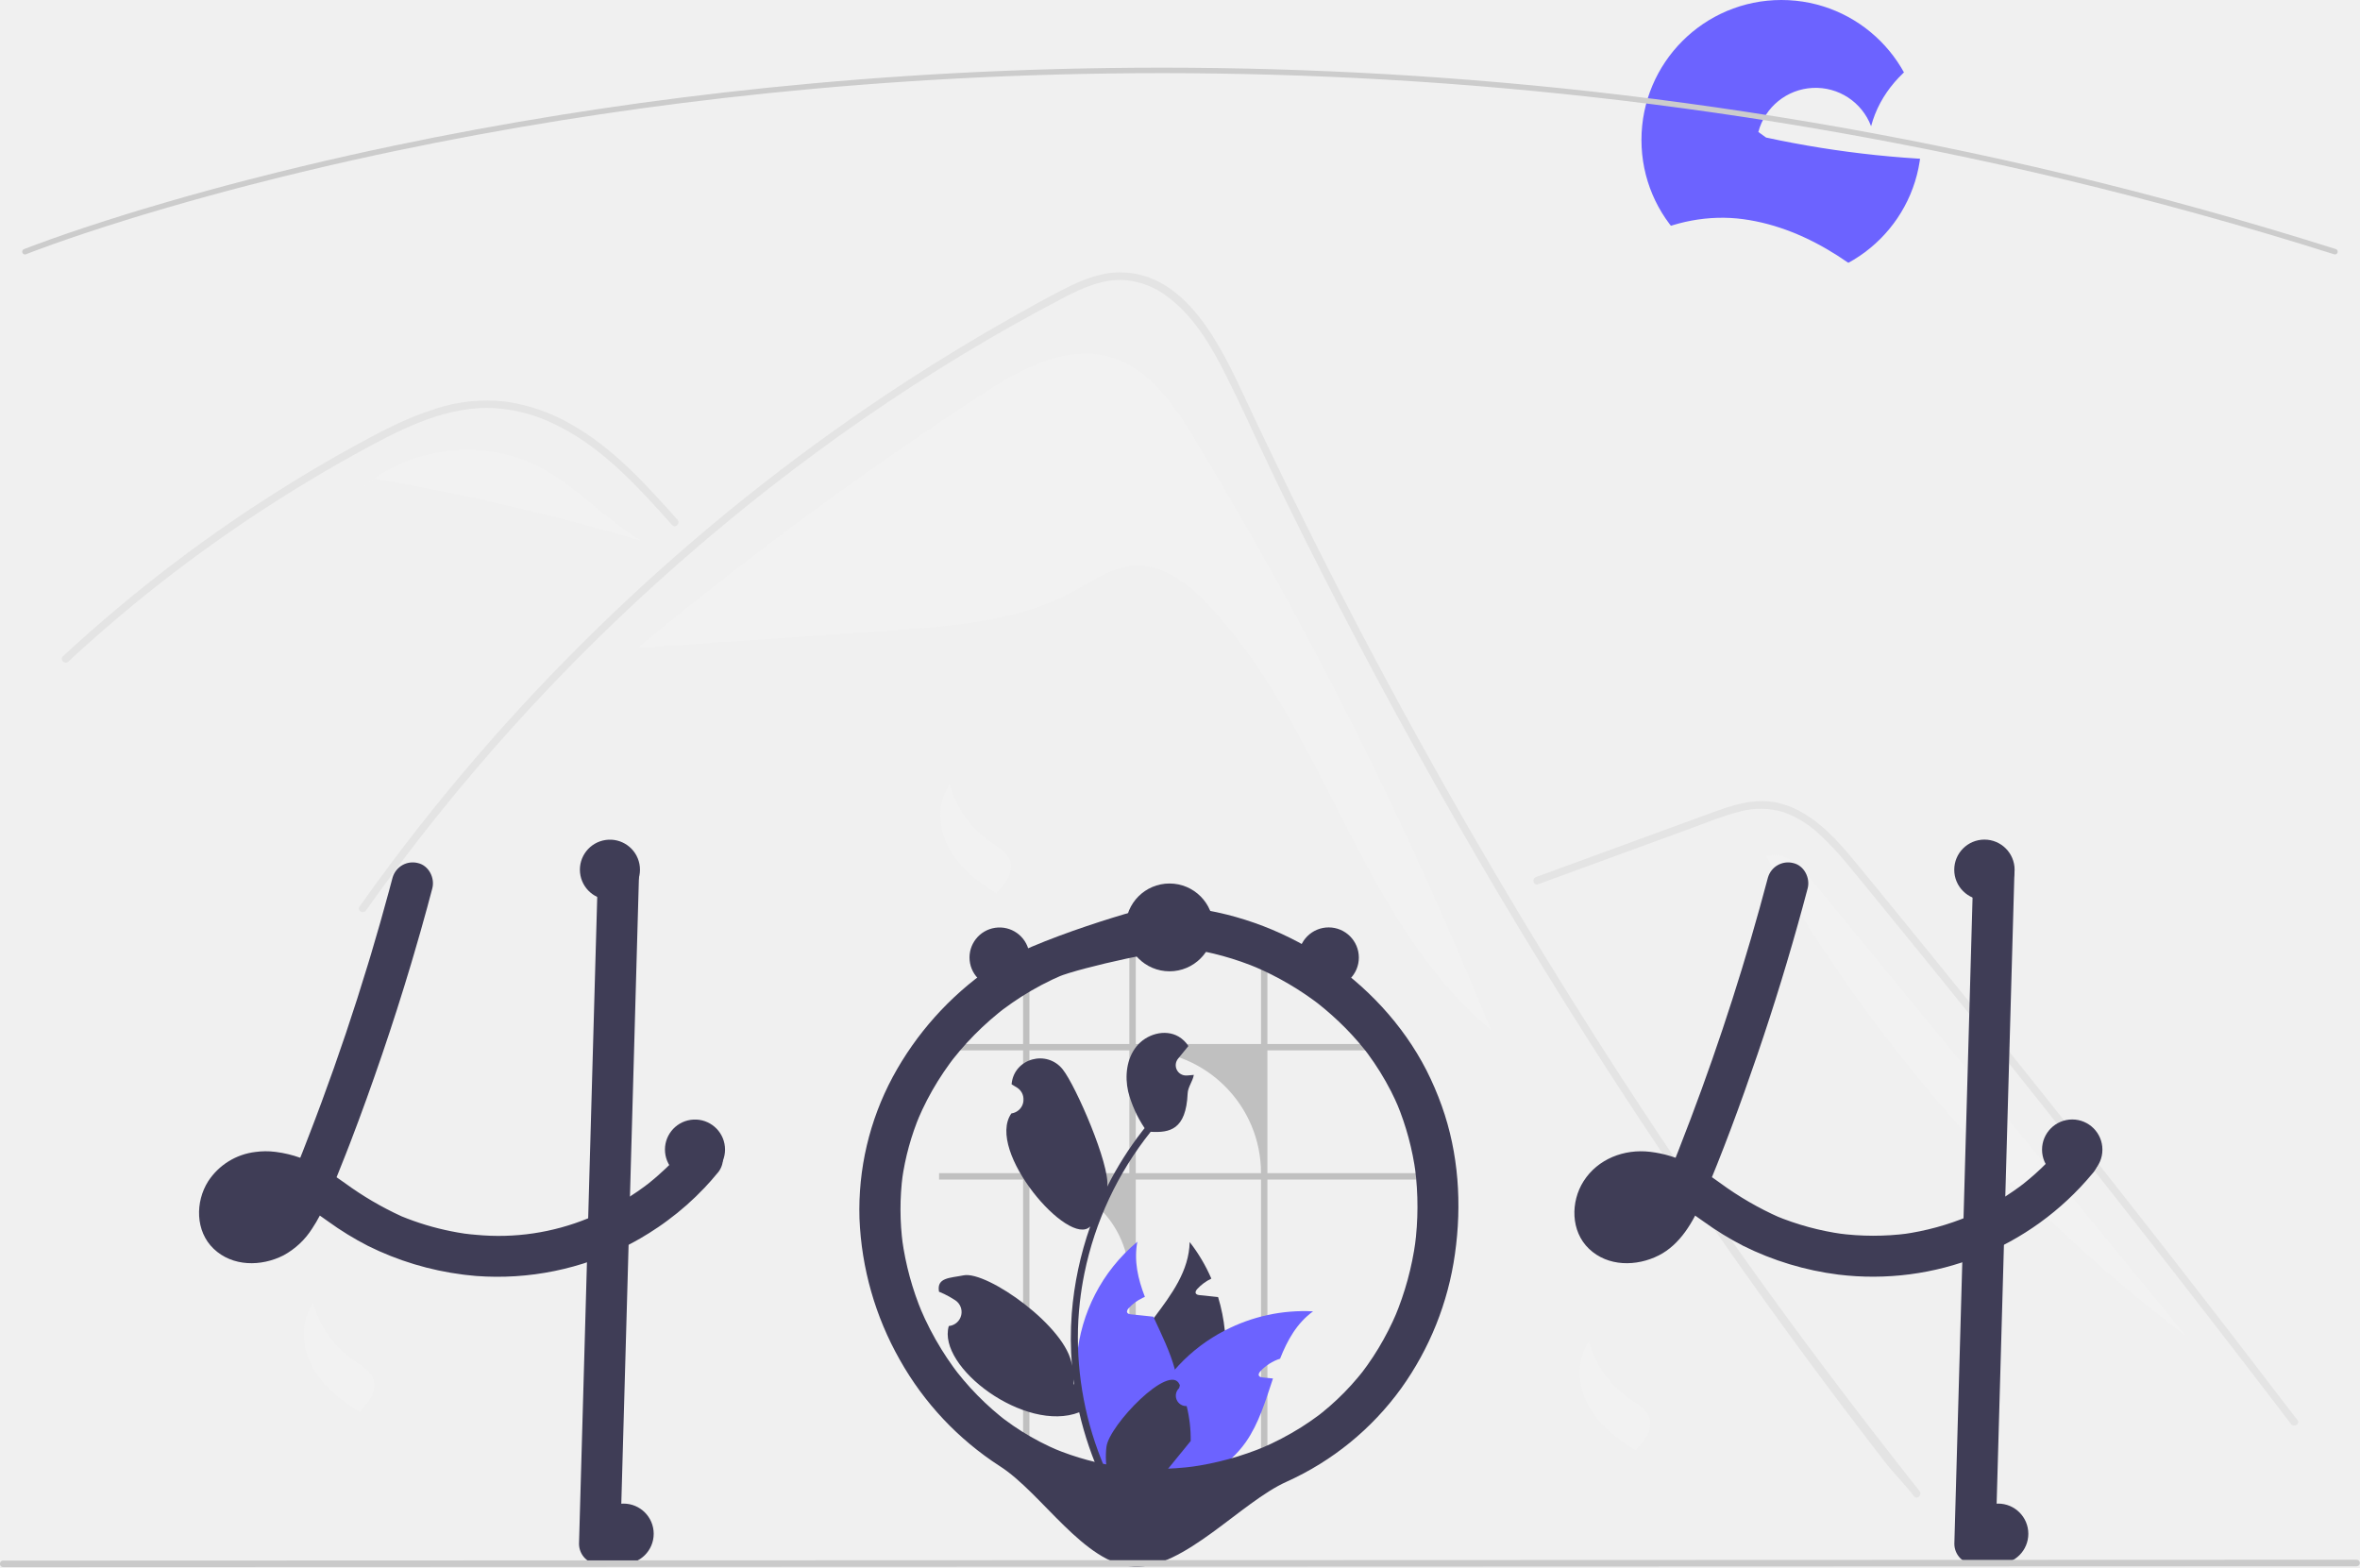
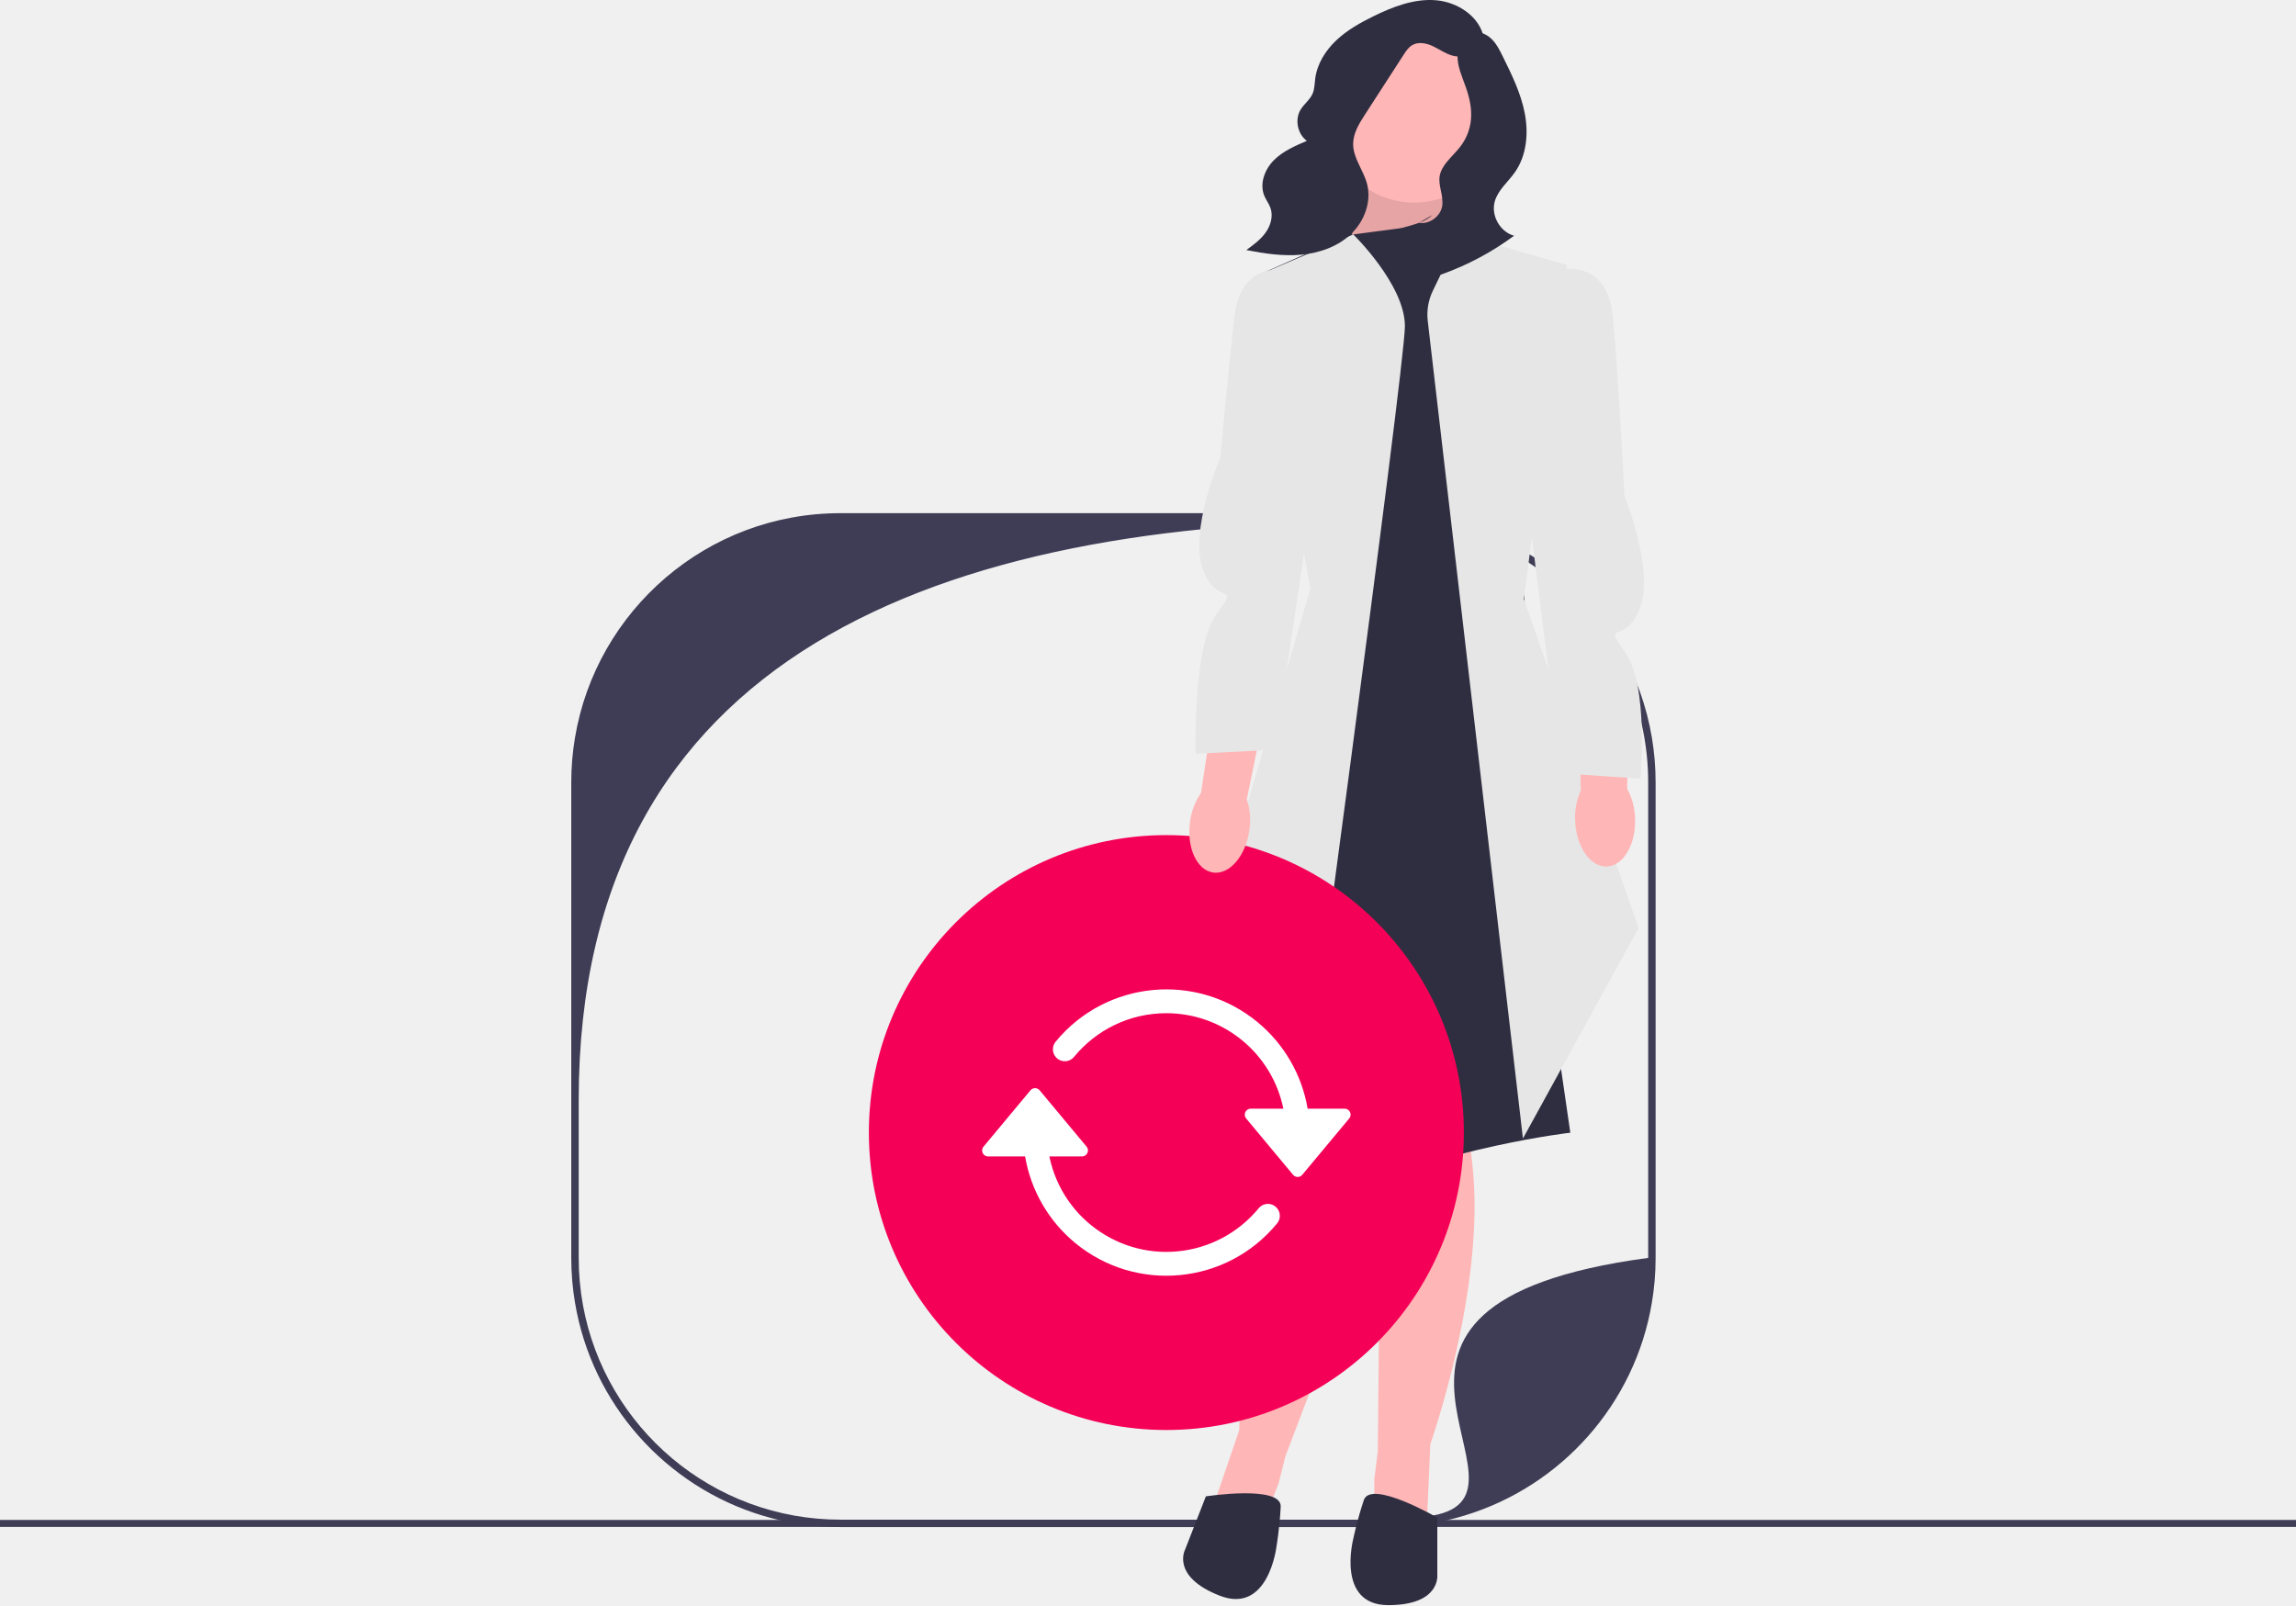
- <svg xmlns="http://www.w3.org/2000/svg" data-name="Layer 1" width="860.131" height="571.148" viewBox="0 0 860.131 571.148">
-   <path d="M605.67,324.953c-7.669-12.684-16.757-26.228-30.99-30.37-16.482-4.796-33.413,4.732-47.775,14.135a1392.157,1392.157,0,0,0-123.893,91.283l.043.492q46.226-3.188,92.451-6.376c22.265-1.535,45.296-3.283,64.972-13.816,7.467-3.997,14.745-9.336,23.206-9.708,10.512-.462,19.677,6.879,26.88,14.549,42.607,45.371,54.937,114.754,102.738,154.616A1516.995,1516.995,0,0,0,605.67,324.953Z" transform="translate(-169.9343 -164.426)" fill="#f2f2f2" />
-   <path d="M867.571,709.781c-4.712-5.95-6.637-7.343-11.285-13.348q-56.764-73.416-106.708-151.792-33.924-53.23-64.483-108.504-14.549-26.278-28.3-52.969-10.67-20.695-20.865-41.638c-1.944-3.988-3.832-7.994-5.711-12.009-4.428-9.442-8.773-18.93-13.439-28.244-5.317-10.616-11.789-21.745-21.553-28.877a29.405,29.405,0,0,0-15.319-5.895c-7.948-.513-15.282,2.769-22.176,6.353-50.439,26.301-97.659,59.276-140.37,96.798A730.778,730.778,0,0,0,303.322,496.247c-1.008,1.439-3.392.064-2.374-1.384q6.009-8.498,12.257-16.813A734.817,734.817,0,0,1,500.805,303.064q18.248-11.826,37.183-22.542c6.362-3.603,12.752-7.16,19.251-10.497,6.371-3.273,13.137-6.215,20.416-6.325,24.77-.385,37.595,27.667,46.405,46.542q4.153,8.911,8.406,17.766,16.075,33.621,33.387,66.628,10.685,20.379,21.837,40.52,34.707,62.718,73.779,122.897c34.506,53.143,68.737,100.089,108.046,149.785C870.596,709.213,868.662,711.175,867.571,709.781Z" transform="translate(-169.9343 -164.426)" fill="#e4e4e4" />
-   <path d="M414.916,355.804c-1.439-1.604-2.869-3.209-4.318-4.813-11.422-12.633-23.679-25.118-39.364-32.361a57.11,57.11,0,0,0-23.927-5.546c-8.562.028-16.932,2.273-24.843,5.418-3.74,1.494-7.398,3.19-11.001,4.996-4.116,2.072-8.159,4.281-12.183,6.509q-11.331,6.27-22.368,13.091-21.961,13.572-42.546,29.216-10.671,8.113-20.902,16.758-9.516,8.031-18.646,16.492c-1.302,1.201-3.245-.743-1.944-1.943,1.604-1.494,3.227-2.979,4.85-4.446q6.875-6.215,13.971-12.193,12.939-10.918,26.549-20.993,21.163-15.676,43.783-29.225,11.304-6.765,22.918-12.963c2.338-1.247,4.703-2.466,7.096-3.621a113.116,113.116,0,0,1,16.868-6.866,60.006,60.006,0,0,1,25.476-2.503,66.327,66.327,0,0,1,23.505,8.131c15.401,8.608,27.346,21.919,38.97,34.909C418.033,355.171,416.099,357.124,414.916,355.804Z" transform="translate(-169.9343 -164.426)" fill="#e4e4e4" />
-   <path d="M730.477,486.711l36.905-13.498,18.323-6.702c5.968-2.183,11.921-4.667,18.09-6.23a28.539,28.539,0,0,1,16.374.209,37.738,37.738,0,0,1,12.771,7.917,103.64,103.64,0,0,1,10.475,11.186c3.989,4.794,7.92,9.639,11.868,14.467q24.441,29.891,48.563,60.041,24.121,30.15,47.92,60.556,23.857,30.48,47.385,61.216,2.882,3.765,5.76,7.534c1.06,1.388,3.449.02,2.375-1.388Q983.582,650.974,959.549,620.184q-24.092-30.864-48.516-61.466-24.424-30.601-49.179-60.937-6.167-7.558-12.354-15.099c-3.48-4.241-6.92-8.527-10.736-12.474-7.005-7.245-15.758-13.648-26.234-13.822-6.16-.102-12.121,1.852-17.844,3.923-6.17,2.232-12.325,4.506-18.486,6.759l-37.163,13.592-9.291,3.398c-1.649.603-.937,3.262.731,2.652Z" transform="translate(-169.9343 -164.426)" fill="#e4e4e4" />
-   <path d="M366.377,334.526c-18.754-9.639-42.771-7.751-60.005,4.291a855.847,855.847,0,0,1,97.371,22.726C390.46,353.759,380.07,341.563,366.377,334.526Z" transform="translate(-169.9343 -164.426)" fill="#f2f2f2" />
-   <path d="M306.188,338.784l-3.61,2.935c1.221-1.027,2.491-1.99,3.795-2.901C306.311,338.807,306.249,338.795,306.188,338.784Z" transform="translate(-169.9343 -164.426)" fill="#f2f2f2" />
-   <path d="M831.549,486.846c-3.633-4.422-7.56-9.052-12.994-10.848l-5.073.2A575.436,575.436,0,0,0,966.749,651.418Q899.149,569.132,831.549,486.846Z" transform="translate(-169.9343 -164.426)" fill="#f2f2f2" />
-   <path d="M516.084,450.367A37.481,37.481,0,0,0,531.015,471.325c2.82,1.92,6.157,3.762,7.122,7.035a8.379,8.379,0,0,1-.874,6.15,24.884,24.884,0,0,1-3.861,5.041l-.137.512c-6.998-4.147-13.656-9.393-17.522-16.551s-4.406-16.539.341-23.145" transform="translate(-169.9343 -164.426)" fill="#f2f2f2" />
-   <path d="M749.084,653.367A37.481,37.481,0,0,0,764.015,674.325c2.82,1.92,6.157,3.762,7.122,7.035a8.379,8.379,0,0,1-.874,6.15,24.884,24.884,0,0,1-3.861,5.041l-.137.512c-6.998-4.147-13.656-9.393-17.522-16.551s-4.406-16.539.341-23.145" transform="translate(-169.9343 -164.426)" fill="#f2f2f2" />
-   <path d="M284.084,639.367A37.481,37.481,0,0,0,299.015,660.325c2.82,1.92,6.157,3.762,7.122,7.035a8.379,8.379,0,0,1-.874,6.15,24.884,24.884,0,0,1-3.861,5.041l-.137.512c-6.998-4.147-13.656-9.393-17.522-16.551s-4.406-16.539.341-23.145" transform="translate(-169.9343 -164.426)" fill="#f2f2f2" />
-   <circle cx="649.249" cy="51" r="51" fill="#6c63ff" />
-   <path d="M911.219,176.296c-24.717-3.341-52.935,10.019-59.341,34.124a21.597,21.597,0,0,0-41.094,2.109l2.83,2.027a372.275,372.275,0,0,0,160.659-.726C957.079,195.76,935.935,179.637,911.219,176.296Z" transform="translate(-169.9343 -164.426)" fill="#f0f0f0" />
-   <path d="M805.219,244.296c-24.717-3.341-52.935,10.019-59.341,34.124a21.597,21.597,0,0,0-41.094,2.109l2.83,2.027a372.275,372.275,0,0,0,160.659-.726C851.079,263.76,829.935,247.637,805.219,244.296Z" transform="translate(-169.9343 -164.426)" fill="#f0f0f0" />
-   <path d="M1020.946,257.154a.982.982,0,0,1-.302-.047C756.237,173.489,523.199,184.424,374.264,208.321c-20.269,3.251-40.591,7.006-60.404,11.161-5.058,1.06-10.306,2.195-15.597,3.378-6.319,1.407-12.554,2.856-18.532,4.306q-3.873.917-7.595,1.849c-3.758.928-7.572,1.895-11.66,2.957-4.568,1.178-9.209,2.413-13.797,3.672a.442.442,0,0,1-.051.015l0.0.001c-5.183,1.415-10.338,2.871-15.323,4.325-2.698.779-5.304,1.548-7.799,2.307-.279.077-.526.151-.776.228l-.536.163c-.311.095-.617.188-.924.275l-.02.006 0.0.001-.812.252c-.968.293-1.912.579-2.841.864-24.545,7.566-38.038,12.949-38.171,13.002a1,1,0,1,1-.744-1.856c.134-.053,13.693-5.463,38.328-13.058.932-.286,1.879-.572,2.85-.866l.754-.234c.026-.01.052-.018.078-.025.305-.087.61-.18.919-.273l.537-.163c.268-.081.531-.161.801-.235,2.479-.754,5.093-1.524,7.798-2.307,4.987-1.455,10.147-2.911,15.334-4.328.016-.006.033-.01.049-.015v-.001c4.604-1.263,9.263-2.503,13.845-3.685,4.094-1.063,7.915-2.032,11.68-2.962q3.738-.93,7.609-1.853c5.985-1.451,12.233-2.902,18.563-4.312,5.299-1.184,10.556-2.322,15.622-3.383,19.843-4.162,40.198-7.923,60.497-11.179C523.096,182.415,756.467,171.463,1021.246,255.201a1.0 1,0,0,1-.301,1.953Z" transform="translate(-169.9343 -164.426)" fill="#ccc" />
-   <path d="M432.923,584.266a6.729,6.729,0,0,0-1.7-2.67,6.43,6.43,0,0,0-.92-.71c-2.61-1.74-6.51-2.13-8.99,0a5.81,5.81,0,0,0-.69.71q-1.11,1.365-2.28,2.67c-1.28,1.46-2.59,2.87-3.96,4.24-.39.38-.78.77-1.18,1.15-.23.23-.46.45-.69.67-.88.84-1.78,1.65-2.69,2.45-.48.43-.96.85-1.45,1.26-.73.61-1.46,1.22-2.2,1.81-.07.05-.14.1-.21.16-.02.01-.03.03-.05.04-.01,0-.02,0-.03.02a.179.179,0,0,0-.07.05c-.22.15-.37.25-.48.34.04-.02.08-.05.12-.07-.18.14-.37.28-.55.42-1.75,1.29-3.54,2.53-5.37,3.69a99.21,99.21,0,0,1-14.22,7.55c-.33.13-.67.27-1.01.4a85.97,85.97,0,0,1-40.85,6.02q-2.13-.165-4.26-.45c-1.64-.24-3.27-.53-4.89-.86a97.932,97.932,0,0,1-18.02-5.44,118.652,118.652,0,0,1-20.66-12.12c-1-.71-2.01-1.42-3.02-2.11,1.15-2.82,2.28-5.64,3.38-8.48.55-1.37,1.08-2.74,1.6-4.12,4.09-10.63,7.93-21.36,11.61-32.13q5.58-16.365,10.53-32.92.51-1.68.99-3.36,2.595-8.745,4.98-17.53c.15-.57.31-1.13.45-1.7q.69-2.52,1.35-5.04c1-3.79-1.26-8.32-5.24-9.23a7.634,7.634,0,0,0-9.22,5.24c-.43,1.62-.86,3.23-1.3,4.85q-3.165,11.745-6.66,23.41-.51,1.68-1.02,3.36-7.71,25.41-16.93,50.31-1.11,3.015-2.25,6.01c-.37.98-.74,1.96-1.12,2.94-.73,1.93-1.48,3.86-2.23,5.79-.43,1.13-.87,2.26-1.31,3.38-.29.71-.57,1.42-.85,2.12a41.809,41.809,0,0,0-8.81-2.12l-.48-.06a27.397,27.397,0,0,0-7.01.06,23.914,23.914,0,0,0-17.24,10.66c-4.77,7.51-4.71,18.25,1.98,24.63,6.89,6.57,17.32,6.52,25.43,2.41a28.351,28.351,0,0,0,10.52-9.86,50.569,50.569,0,0,0,2.74-4.65c.21.14.42.28.63.43.8.56,1.6,1.13,2.39,1.69a111.738,111.738,0,0,0,14.51,8.91,108.359,108.359,0,0,0,34.62,10.47c.27.03.53.07.8.1,1.33.17,2.67.3,4.01.41a103.782,103.782,0,0,0,55.58-11.36q2.175-1.125,4.31-2.36,3.315-1.92,6.48-4.08c1.15-.78,2.27-1.57,3.38-2.4a101.042,101.042,0,0,0,13.51-11.95q2.355-2.475,4.51-5.11a8.061,8.061,0,0,0,2.2-5.3A7.564,7.564,0,0,0,432.923,584.266Zm-165.59,23.82c.21-.15.42-.31.62-.47C267.893,607.766,267.603,607.936,267.333,608.086Zm3.21-3.23c-.23.26-.44.52-.67.78a23.366,23.366,0,0,1-2.25,2.2c-.11.1-.23.2-.35.29a.01.01,0,0,0-.01.01,3.804,3.804,0,0,0-.42.22q-.645.39-1.32.72a17.005,17.005,0,0,1-2.71.75,16.799,16.799,0,0,1-2.13.02h-.02a14.823,14.823,0,0,1-1.45-.4c-.24-.12-.47-.26-.7-.4-.09-.08-.17-.16-.22-.21a2.44,2.44,0,0,1-.27-.29.01.01,0,0,0-.01-.01c-.11-.2-.23-.4-.34-.6a.031.031,0,0,1-.01-.02c-.08-.25-.15-.51-.21-.77a12.511,12.511,0,0,1,.01-1.37,13.467,13.467,0,0,1,.54-1.88,11.068,11.068,0,0,1,.69-1.26c.02-.04.12-.2.23-.38.01-.01.01-.01.01-.02.15-.17.3-.35.46-.51.27-.3.56-.56.85-.83a18.022,18.022,0,0,1,1.75-1.01,19.481,19.481,0,0,1,2.93-.79,24.989,24.989,0,0,1,4.41.04,30.301,30.301,0,0,1,4.1,1.01,36.945,36.945,0,0,1-2.77,4.54C270.623,604.746,270.583,604.806,270.543,604.856Zm-11.12-3.29a2.18,2.18,0,0,1-.31.39A1.409,1.409,0,0,1,259.423,601.566Z" transform="translate(-169.9343 -164.426)" fill="#3f3d56" />
-   <path d="M402.863,482.136q-.135,4.71-.27,9.42-.285,10.455-.59,20.92-.315,11.775-.66,23.54-.165,6.075-.34,12.15-.465,16.365-.92,32.72c-.03,1.13-.07,2.25-.1,3.38q-.225,8.115-.45,16.23-.255,8.805-.5,17.61-.18,6.6-.37,13.21-1.35,47.895-2.7,95.79a7.648,7.648,0,0,1-7.5,7.5,7.561,7.561,0,0,1-7.5-7.5q.75-26.94,1.52-53.88.675-24.36,1.37-48.72.225-8.025.45-16.06.345-12.09.68-24.18c.03-1.13.07-2.25.1-3.38.02-.99.05-1.97.08-2.96q.66-23.475,1.32-46.96.27-9.24.52-18.49.3-10.545.6-21.08c.09-3.09.17-6.17.26-9.26a7.648,7.648,0,0,1,7.5-7.5A7.561,7.561,0,0,1,402.863,482.136Z" transform="translate(-169.9343 -164.426)" fill="#3f3d56" />
-   <path d="M814.291,484.217a893.238,893.238,0,0,1-28.161,87.941c-3.007,7.946-6.083,15.877-9.371,23.712l.756-1.792a54.583,54.583,0,0,1-5.59,10.612q-.229.321-.467.636,1.166-1.49.443-.589c-.254.301-.505.602-.768.895a23.664,23.664,0,0,1-2.249,2.203q-.301.258-.612.504l.938-.729c-.109.257-.873.597-1.111.743a18.254,18.254,0,0,1-2.405,1.219l1.792-.756a19.086,19.086,0,0,1-4.231,1.161l1.994-.268a17.021,17.021,0,0,1-4.298.046l1.994.268a14.002,14.002,0,0,1-3.405-.917l1.792.756a12.012,12.012,0,0,1-1.679-.896c-.271-.177-1.105-.809-.015.025,1.133.866.146.074-.088-.156-.194-.192-.37-.4-.56-.595-.882-.905.996,1.557.397.499a18.182,18.182,0,0,1-.878-1.637l.756,1.792a11.925,11.925,0,0,1-.728-2.651l.268,1.994a13.651,13.651,0,0,1-.003-3.405l-.268,1.994a15.964,15.964,0,0,1,.995-3.68l-.756,1.792a16.729,16.729,0,0,1,1.178-2.298,6.729,6.729,0,0,1,.729-1.071c.049.016-1.269,1.513-.569.757.183-.198.354-.406.539-.602.296-.314.614-.601.926-.898,1.045-.994-1.462.966-.257.179a19.049,19.049,0,0,1,2.749-1.499l-1.792.756a20.311,20.311,0,0,1,4.995-1.34l-1.994.268a25.628,25.628,0,0,1,6.461.076l-1.994-.268a33.211,33.211,0,0,1,7.892,2.22l-1.792-.756c5.39,2.314,10.163,5.749,14.928,9.118a111.95,111.95,0,0,0,14.506,8.906,108.388,108.388,0,0,0,34.622,10.474,103.933,103.933,0,0,0,92.586-36.752,8.078,8.078,0,0,0,2.197-5.303,7.632,7.632,0,0,0-2.197-5.303c-2.752-2.526-7.949-3.239-10.607,0a95.636,95.636,0,0,1-8.107,8.727q-2.017,1.914-4.142,3.71-1.214,1.026-2.461,2.011c-.393.311-1.619,1.138.263-.197-.431.306-.845.64-1.271.955a99.269,99.269,0,0,1-20.332,11.565l1.792-.756a96.836,96.836,0,0,1-24.171,6.622l1.994-.268a97.643,97.643,0,0,1-25.754-.038l1.994.268a99.8,99.8,0,0,1-24.857-6.77l1.792.756a116.025,116.025,0,0,1-21.736-12.591,86.877,86.877,0,0,0-11.113-6.994,42.824,42.824,0,0,0-14.438-4.389c-9.439-1.111-19.057,2.566-24.246,10.72-4.776,7.505-4.714,18.244,1.974,24.625,6.888,6.572,17.318,6.517,25.436,2.406,7.817-3.959,12.513-12.185,15.815-19.942,7.431-17.455,14.01-35.314,20.14-53.263q9.097-26.637,16.499-53.813.917-3.366,1.807-6.739c1.001-3.789-1.261-8.32-5.238-9.226a7.633,7.633,0,0,0-9.226,5.238Z" transform="translate(-169.9343 -164.426)" fill="#3f3d56" />
-   <path d="M889.124,482.136l-2.7,95.793-2.685,95.294-1.518,53.884a7.565,7.565,0,0,0,7.5,7.5,7.649,7.649,0,0,0,7.5-7.5l2.7-95.793,2.685-95.294,1.518-53.884a7.565,7.565,0,0,0-7.5-7.5,7.649,7.649,0,0,0-7.5,7.5Z" transform="translate(-169.9343 -164.426)" fill="#3f3d56" />
-   <path d="M629.526,700.361h2.329V594.319h54.329v-2.323H631.855V547.252H673.81q-.923-1.173-1.899-2.317H631.855V515.382c-.77-.328-1.547-.645-2.329-.944V544.935h-45.652V507.07c-.782.036-1.553.09-2.329.155v37.71h-36.42V516.684c-.782.346-1.553.711-2.317,1.093V544.935h-30.616v2.317h30.616v44.744h-30.616v2.323h30.616V700.361h2.317V594.319a36.413,36.413,0,0,1,36.42,36.42v69.622h2.329V594.319h45.652Zm-84.401-108.365V547.252h36.42v44.744Zm38.749,0V547.252h.914a44.741,44.741,0,0,1,44.738,44.744Z" transform="translate(-169.9343 -164.426)" opacity="0.2" />
-   <path d="M615.303,668.566a63.059,63.059,0,0,1-20.05,33.7c-.74.64-1.48,1.26-2.25,1.87q-2.805.255-5.57.52c-1.53.14-3.04.29-4.54.43l-.27.03-.19-1.64-.76-6.64a37.623,37.623,0,0,1-3.3-32.44c2.64-7.12,7.42-13.41,12.12-19.65,6.49-8.62,12.8-17.14,13.03-27.65a60.544,60.544,0,0,1,7.9,13.33,16.432,16.432,0,0,0-5.12,3.77c-.41.45-.82,1.08-.54,1.62.24.46.84.57,1.36.63,1.25.13,2.51.26,3.76.39,1,.11,2,.21,3,.32a63.99,63.99,0,0,1,2.45,12.18A61.189,61.189,0,0,1,615.303,668.566Z" transform="translate(-169.9343 -164.426)" fill="#3f3d56" />
-   <path d="M648.503,642.356c-5.9,4.29-9.35,10.46-12.03,17.26a16.628,16.628,0,0,0-7.17,4.58c-.41.45-.82,1.08-.54,1.62.24.46.84.57,1.36.63,1.25.13,2.51.26,3.76.39-2.68,8.04-5.14,16.36-9.88,23.15a36.989,36.989,0,0,1-12.03,10.91,38.492,38.492,0,0,1-4.02,1.99q-7.62.585-14.95,1.25-2.805.255-5.57.52c-1.53.14-3.04.29-4.54.43q-.015-.825,0-1.65a63.304,63.304,0,0,1,15.25-39.86c.45-.52.91-1.03,1.38-1.54a61.792,61.792,0,0,1,16.81-12.7A62.654,62.654,0,0,1,648.503,642.356Z" transform="translate(-169.9343 -164.426)" fill="#6c63ff" />
-   <path d="M589.163,699.526l-1.15,3.4-.58,1.73c-1.53.14-3.04.29-4.54.43l-.27.03c-1.66.17-3.31.34-4.96.51-.43-.5-.86-1.01-1.28-1.53a62.03,62.03,0,0,1,8.07-87.11c-1.32,6.91.22,13.53,2.75,20.1-.27.11-.53.22-.78.34a16.432,16.432,0,0,0-5.12,3.77c-.41.45-.82,1.08-.54,1.62.24.46.84.57,1.36.63,1.25.13,2.51.26,3.76.39,1,.11,2,.21,3,.32q.705.075,1.41.15c.07.15.13.29.2.44,2.85,6.18,5.92,12.39,7.65,18.83a43.666,43.666,0,0,1,1.02,4.91A37.604,37.604,0,0,1,589.163,699.526Z" transform="translate(-169.9343 -164.426)" fill="#6c63ff" />
-   <path d="M689.821,554.487c-8.609-16.792-21.946-30.921-37.632-41.304a114.237,114.237,0,0,0-52.563-18.38q-3.69-.335-7.399-.393c-2.921-.044-46.866,12.632-61.587,22.982a114.295,114.295,0,0,0-35.333,39.527,102.5,102.5,0,0,0-12.126,51.633,113.564,113.564,0,0,0,14.703,51.476,110.475,110.475,0,0,0,36.444,38.746C549.667,708.561,565.074,734.51,583.183,735.426c18.246.923,39.054-23.555,55.695-30.987a104.425,104.425,0,0,0,41.726-34.005,110.25,110.25,0,0,0,19.599-48.948c2.574-18.083,1.374-36.733-4.801-54.016a111.86,111.86,0,0,0-5.58-12.983c-1.78-3.505-6.996-4.796-10.261-2.691a7.68,7.68,0,0,0-2.691,10.261q1.568,3.088,2.915,6.278l-.756-1.792a101.151,101.151,0,0,1,6.876,25.538l-.268-1.994a109.229,109.229,0,0,1-.066,28.683l.268-1.994a109.734,109.734,0,0,1-7.555,27.674l.756-1.792a104.212,104.212,0,0,1-6.672,13.098q-1.923,3.186-4.081,6.222c-.632.888-1.283,1.761-1.939,2.631-.856,1.136,1.167-1.483.282-.369-.151.19-.3.38-.452.569q-.681.852-1.382,1.688a93.613,93.613,0,0,1-10.176,10.384q-1.366,1.192-2.778,2.331c-.469.378-.932.773-1.421,1.125.019-.013,1.58-1.199.656-.511-.29.216-.579.436-.87.652q-2.91,2.156-5.974,4.092a103.485,103.485,0,0,1-14.756,7.713l1.792-.756a109.215,109.215,0,0,1-27.597,7.552l1.994-.268a108.154,108.154,0,0,1-28.589.051l1.994.268a99.835,99.835,0,0,1-25.095-6.784l1.792.756a93.643,93.643,0,0,1-13.416-6.991q-3.174-2-6.184-4.247c-.286-.214-.57-.43-.855-.645-.915-.691.658.51.67.518a19.169,19.169,0,0,1-1.535-1.225q-1.454-1.184-2.861-2.422a101.989,101.989,0,0,1-10.493-10.709q-1.213-1.434-2.374-2.911c-.335-.426-.947-1.29.404.529-.178-.239-.362-.474-.542-.712q-.647-.858-1.276-1.728-2.203-3.048-4.188-6.246a109.29,109.29,0,0,1-7.805-15.108l.756,1.792a106.588,106.588,0,0,1-7.34-26.837l.268,1.994a97.866,97.866,0,0,1-.048-25.636l-.268,1.994A94.673,94.673,0,0,1,505.276,570.55l-.756,1.792a101.557,101.557,0,0,1,7.195-13.856q2.066-3.323,4.378-6.485.525-.718,1.062-1.428c.324-.428,1.215-1.493-.305.388.149-.184.293-.374.439-.56q1.269-1.608,2.6-3.165A107.402,107.402,0,0,1,530.772,536.215q1.474-1.292,2.995-2.529.691-.562,1.391-1.113c.187-.147.376-.291.562-.439-1.997,1.59-.555.433-.102.093q3.134-2.348,6.435-4.461a103.644,103.644,0,0,1,15.387-8.108l-1.792.756c7.76-3.258,42.141-10.949,48.394-10.11l-1.994-.268A106.225,106.225,0,0,1,628.768,517.419l-1.792-.756a110.313,110.313,0,0,1,12.6,6.329q3.043,1.784,5.967,3.763,1.384.937,2.738,1.915.677.489,1.346.989c.248.185.494.373.741.558,1.039.779-1.431-1.128-.342-.267a110.843,110.843,0,0,1,10.368,9.253q2.401,2.445,4.637,5.045,1.147,1.334,2.246,2.708c.364.455,1.605,2.101.084.085.372.493.747.982,1.114,1.479a97.977,97.977,0,0,1,8.392,13.538c1.793,3.498,6.987,4.802,10.261,2.691A7.677,7.677,0,0,0,689.821,554.487Z" transform="translate(-169.9343 -164.426)" fill="#3f3d56" />
-   <path d="M602.431,676.882a3.78,3.78,0,0,1-2.739-6.551c.095-.379.164-.651.259-1.03q-.051-.124-.103-.247c-3.48-8.298-25.685,14.833-26.645,22.632a30.029,30.029,0,0,0,.527,10.328A120.392,120.392,0,0,1,562.778,652.01a116.202,116.202,0,0,1,.721-12.963q.597-5.293,1.657-10.511a121.787,121.787,0,0,1,24.151-51.616c6.874.384,12.898-.663,13.48-13.985.103-2.37,1.861-4.422,2.248-6.756-.656.086-1.323.14-1.979.183-.204.011-.42.021-.624.032l-.077.003a3.745,3.745,0,0,1-3.076-6.101q.425-.523.851-1.046c.43-.538.871-1.065,1.302-1.603a1.865,1.865,0,0,0,.14-.161c.495-.613.99-1.216,1.485-1.829a10.829,10.829,0,0,0-3.55-3.432c-4.959-2.905-11.801-.893-15.384,3.593-3.593,4.486-4.271,10.779-3.023,16.384a43.398,43.398,0,0,0,6.003,13.383c-.269.344-.549.678-.818,1.022a122.574,122.574,0,0,0-12.794,20.268c1.016-7.939-11.412-36.608-16.218-42.681-5.773-7.294-17.611-4.111-18.628,5.136q-.015.134-.029.268,1.071.604,2.096,1.282a5.127,5.127,0,0,1-2.067,9.33l-.105.016c-9.556,13.644,21.077,49.155,28.745,41.181a125.11,125.11,0,0,0-6.734,31.693,118.664,118.664,0,0,0,.086,19.16l-.032-.226C558.902,648.154,529.674,627.514,521.139,629.233c-4.917.99-9.76.765-9.013,5.725q.018.119.036.237a34.442,34.442,0,0,1,3.862,1.861q1.071.604,2.096,1.282a5.127,5.127,0,0,1-2.067,9.33l-.105.016c-.075.011-.14.022-.215.032-4.35,14.966,27.907,39.12,47.518,31.435h.011a125.075,125.075,0,0,0,8.402,24.528H601.679c.108-.334.204-.678.301-1.011a34.102,34.102,0,0,1-8.305-.495c2.227-2.733,4.454-5.487,6.681-8.219a1.861,1.861,0,0,0,.14-.161c1.13-1.398,2.27-2.786,3.399-4.185l.001-.002a49.952,49.952,0,0,0-1.464-12.725Zm-34.371-67.613.016-.021-.016.043Zm-6.648,59.932-.258-.581c.011-.42.011-.839,0-1.269,0-.118-.021-.237-.021-.355.097.742.183,1.485.29,2.227Z" transform="translate(-169.9343 -164.426)" fill="#3f3d56" />
-   <circle cx="95.249" cy="439" r="11" fill="#3f3d56" />
-   <circle cx="227.249" cy="559" r="11" fill="#3f3d56" />
-   <circle cx="728.249" cy="559" r="11" fill="#3f3d56" />
-   <circle cx="755.249" cy="419" r="11" fill="#3f3d56" />
-   <circle cx="723.249" cy="317" r="11" fill="#3f3d56" />
-   <path d="M434.183,583.426a10.949,10.949,0,1,1-.21-2.16A10.992,10.992,0,0,1,434.183,583.426Z" transform="translate(-169.9343 -164.426)" fill="#3f3d56" />
-   <circle cx="484.249" cy="349" r="11" fill="#3f3d56" />
-   <path d="M545.183,513.426a10.949,10.949,0,1,1-.21-2.16A10.992,10.992,0,0,1,545.183,513.426Z" transform="translate(-169.9343 -164.426)" fill="#3f3d56" />
-   <path d="M403.183,481.426a10.949,10.949,0,1,1-.21-2.16A10.992,10.992,0,0,1,403.183,481.426Z" transform="translate(-169.9343 -164.426)" fill="#3f3d56" />
-   <circle cx="599.249" cy="443" r="11" fill="#3f3d56" />
-   <circle cx="426.249" cy="338" r="16" fill="#3f3d56" />
-   <path d="M1028.875,735.267l-857.75.307a1.191,1.191,0,1,1,0-2.381l857.75-.307a1.191,1.191,0,0,1,0,2.381Z" transform="translate(-169.9343 -164.426)" fill="#cacaca" />
+ <svg xmlns="http://www.w3.org/2000/svg" width="656" height="458.686" viewBox="0 0 656 458.686">
+   <rect y="434.343" width="656" height="2" fill="#3f3d56" />
+   <g>
+     <path d="M471.971,210.814c-6.073-36.417-37.728-64.169-75.864-64.169H240.149c-38.121,0-69.769,27.73-75.864,64.125-.704,4.162-1.067,8.443-1.067,12.806v135.886c0,4.362,.363,8.636,1.067,12.798,4.851,28.996,25.93,52.497,53.586,60.844,7.051,2.133,14.531,3.281,22.279,3.281h155.957c7.747,0,15.228-1.148,22.279-3.281,27.663-8.354,48.749-31.87,53.586-60.888,.696-4.148,1.059-8.406,1.059-12.754V223.575c0-4.348-.363-8.614-1.059-12.761h-0Zm-62.666,222.29c-4.288,.763-8.695,1.163-13.198,1.163H240.149c-4.503,0-8.91-.4-13.198-1.163-35.018-6.229-61.607-36.832-61.607-73.642v-45.105c0-127.45,103.312-165.586,230.762-165.586,41.313,0,74.805,33.492,74.805,74.805v135.886c-100.291,13.42-26.589,67.413-61.607,73.642l0,0Z" fill="#3f3d56" />
+     <polygon points="349.162 249.186 355.162 288.186 443.162 276.186 434.662 230.619 349.162 249.186" fill="#f50057" />
+     <rect x="381.842" y="30.342" width="36.385" height="37.661" fill="#2f2e41" />
+     <polygon points="385.162 70.186 394.162 43.186 411.704 43.186 412.627 70.186 385.162 70.186" fill="#ffb6b6" />
+     <polygon points="385.162 70.186 394.162 43.186 411.704 43.186 412.627 70.186 385.162 70.186" isolation="isolate" opacity=".1" />
+     <path d="M394.662,310.686l-1,104-1,8v11.484l15,1.516,1-23s16-45,12-80-2-25-2-25l-24,3Z" fill="#ffb6b6" />
+     <path d="M404.184,318.854l-36.901,97.238-1.979,7.816-4.178,10.697-14.524-4.045,7.435-21.788s1.466-47.737,17.924-78.884,10.957-22.56,10.957-22.56l21.264,11.525v0Z" fill="#ffb6b6" />
+     <path d="M385.162,67.186l-27,12,17.24,89.012-2.724,127.756-18,38s-3.016,21.732,27.984,7.732,66-18,66-18l-8.5-58.5-7.5-153.5,1-34-22-14s-26.5,3.5-26.5,3.5Z" fill="#2f2e41" />
+     <path d="M370.124,335.343l-29.962-50.157,34.24-116.988-16.24-89.012,28.49-12.197s14.749,14.362,14.749,26.209-31.277,242.145-31.277,242.145v-0Z" fill="#e6e6e6" />
+     <path d="M435.124,325.343l-27.197-233.628c-.343-2.95,.16-5.937,1.452-8.611l7.783-16.114,30.5,8.697-12.26,95.512,32.76,93.988-33.038,60.157Z" fill="#e6e6e6" />
+     <path d="M410.662,433.686s-19-11-21-5-3,11-3,11c0,0-5,19,10,19s14-8.642,14-8.642v-16.358Z" fill="#2f2e41" />
+     <path d="M344.536,427.606s21.7-3.335,21.38,2.982c-.32,6.316-1.207,11.338-1.207,11.338,0,0-2.254,19.517-16.227,14.06s-9.897-13.143-9.897-13.143l5.951-15.237-0-0Z" fill="#2f2e41" />
+     <circle cx="404.103" cy="33.021" r="24.86" fill="#ffb6b6" />
+     <path d="M423.965,10.868c-1.157-6.129-7.449-10.275-13.665-10.795s-12.305,1.827-17.902,4.579c-3.795,1.865-7.531,3.968-10.604,6.872s-5.461,6.697-6.012,10.889c-.195,1.483-.17,3.033-.777,4.4-.758,1.708-2.387,2.868-3.369,4.458-1.762,2.851-.953,6.999,1.752,8.978-3.4,1.449-6.894,2.961-9.486,5.596s-4.089,6.703-2.666,10.115c.503,1.207,1.335,2.263,1.765,3.498,.817,2.345,.039,5.009-1.409,7.026s-3.493,3.512-5.502,4.972c5.162,1.012,10.431,1.8,15.67,1.328s10.497-2.308,14.291-5.952c3.794-3.644,5.881-9.264,4.52-14.345-1.043-3.892-3.959-7.303-3.957-11.333,.001-3.097,1.743-5.892,3.425-8.493,3.673-5.681,7.346-11.361,11.019-17.042,.661-1.022,1.357-2.079,2.401-2.704,1.776-1.063,4.08-.596,5.952,.287,1.872,.883,3.583,2.149,5.579,2.696,4.075,1.117,8.801-1.448,10.086-5.473" fill="#2f2e41" />
+     <path d="M409.28,61.425c-2.072,2.006-5.057,2.652-7.824,3.465s-5.71,2.091-6.955,4.692c-1.221,2.55-.335,5.788,1.687,7.765s4.958,2.81,7.786,2.771c2.827-.039,5.583-.868,8.242-1.83,7.271-2.631,14.157-6.321,20.373-10.919-4.027-1.114-6.661-5.816-5.508-9.832,.938-3.267,3.805-5.545,5.756-8.328,3.36-4.792,3.919-11.108,2.807-16.853-1.112-5.745-3.732-11.071-6.324-16.318-.819-1.659-1.658-3.345-2.936-4.682-1.278-1.337-3.088-2.295-4.928-2.104-3.053,.318-5.003,3.67-5.024,6.74s1.326,5.955,2.347,8.85c1.052,2.983,1.784,6.144,1.501,9.294-.237,2.64-1.197,5.211-2.748,7.36-1.198,1.66-2.725,3.052-4.027,4.631-1.007,1.221-1.9,2.603-2.165,4.163-.482,2.839,1.184,5.712,.727,8.555-.482,3.006-3.645,5.307-6.653,4.841" fill="#2f2e41" />
+     <g>
+       <circle cx="333.249" cy="323.645" r="85" fill="#f50057" />
+       <g>
+         <path d="M384.178,316.823h-10.567c-1.644-9.687-6.717-18.46-14.292-24.717-17.434-14.4-43.241-11.94-57.641,5.494-.049,.056-.096,.113-.142,.172-1.151,1.491-.874,3.633,.617,4.784,1.491,1.151,3.633,.874,4.784-.617,6.255-7.579,15.724-12.402,26.311-12.402,16.209,.002,30.179,11.406,33.426,27.286h-9.318c-.399,0-.785,.14-1.091,.395-.724,.603-.822,1.678-.219,2.402l13.411,16.099c.066,.079,.139,.152,.218,.217,.723,.603,1.799,.506,2.402-.217l13.411-16.099c.255-.306,.395-.692,.395-1.091,0-.942-.763-1.706-1.705-1.706v0Z" fill="#fff" />
+         <path d="M364.343,344.734c-1.491-1.151-3.633-.874-4.784,.617-4.962,6.008-11.831,10.136-19.464,11.699-18.462,3.78-36.492-8.122-40.272-26.584h9.318c.942-0,1.705-.764,1.705-1.706-0-.399-.14-.785-.395-1.091l-13.411-16.099c-.603-.723-1.679-.821-2.402-.218-.079,.066-.152,.139-.218,.218l-13.411,16.099c-.603,.724-.505,1.799,.219,2.402,.306,.255,.692,.395,1.091,.395h10.566c1.644,9.687,6.717,18.46,14.293,24.717,17.434,14.4,43.241,11.94,57.641-5.494,.049-.056,.096-.113,.141-.172,1.151-1.491,.875-3.633-.617-4.784h0Z" fill="#fff" />
+       </g>
+     </g>
+     <path id="uuid-da16df1e-5659-4232-96f6-61e8c639a9ec-14" d="M356.981,237.194c-1.029,7.366-5.665,12.806-10.352,12.15-4.688-.656-7.652-7.158-6.621-14.527,.371-2.949,1.444-5.766,3.127-8.216l4.756-31.156,14.573,2.543-6.236,30.444c.947,2.818,1.206,5.823,.754,8.762h-0Z" fill="#ffb6b6" />
+     <path d="M369.662,77.686s-15-5-17,13-4,40-4,40c0,0-9,21-5,32s11,3.331,4,12.665-6.025,40.047-6.025,40.047l22.525-1.134s12.5-82.579,12.5-84.579-7-52-7-52v0Z" fill="#e6e6e6" />
+     <g>
+       <path id="uuid-6bf35aa9-e432-4b51-af77-8f4eb19e6e42-15" d="M467.161,233.85c.279,7.433-3.33,13.601-8.06,13.778s-8.789-5.705-9.067-13.14c-.152-2.969,.41-5.93,1.637-8.637l-.784-31.507,14.793-.053-.798,31.066c1.427,2.609,2.209,5.521,2.279,8.493l0,0Z" fill="#ffb6b6" />
+       <path d="M444.07,77.349s15.087-4.731,16.765,13.302,3.285,51.065,3.285,51.065c0,0,8.623,21.157,4.427,32.084s-11.058,3.134-4.226,12.592c6.832,9.458,4.38,36.131,4.38,36.131l-22.501-1.536s-10.094-78.772-10.059-80.771,7.928-62.867,7.928-62.867l-0,0Z" fill="#e6e6e6" />
+     </g>
+   </g>
</svg>
